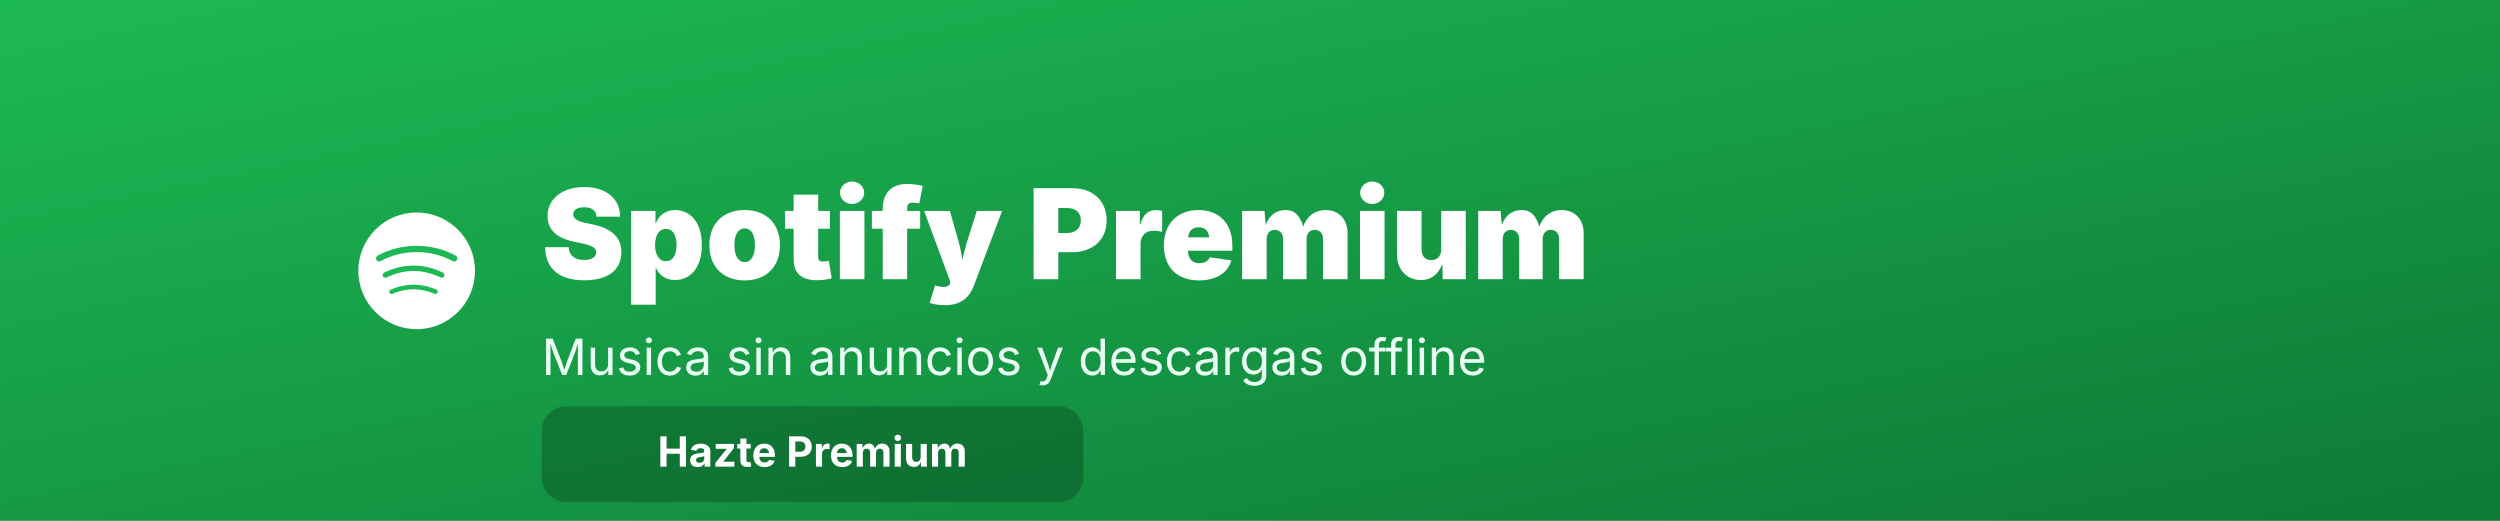
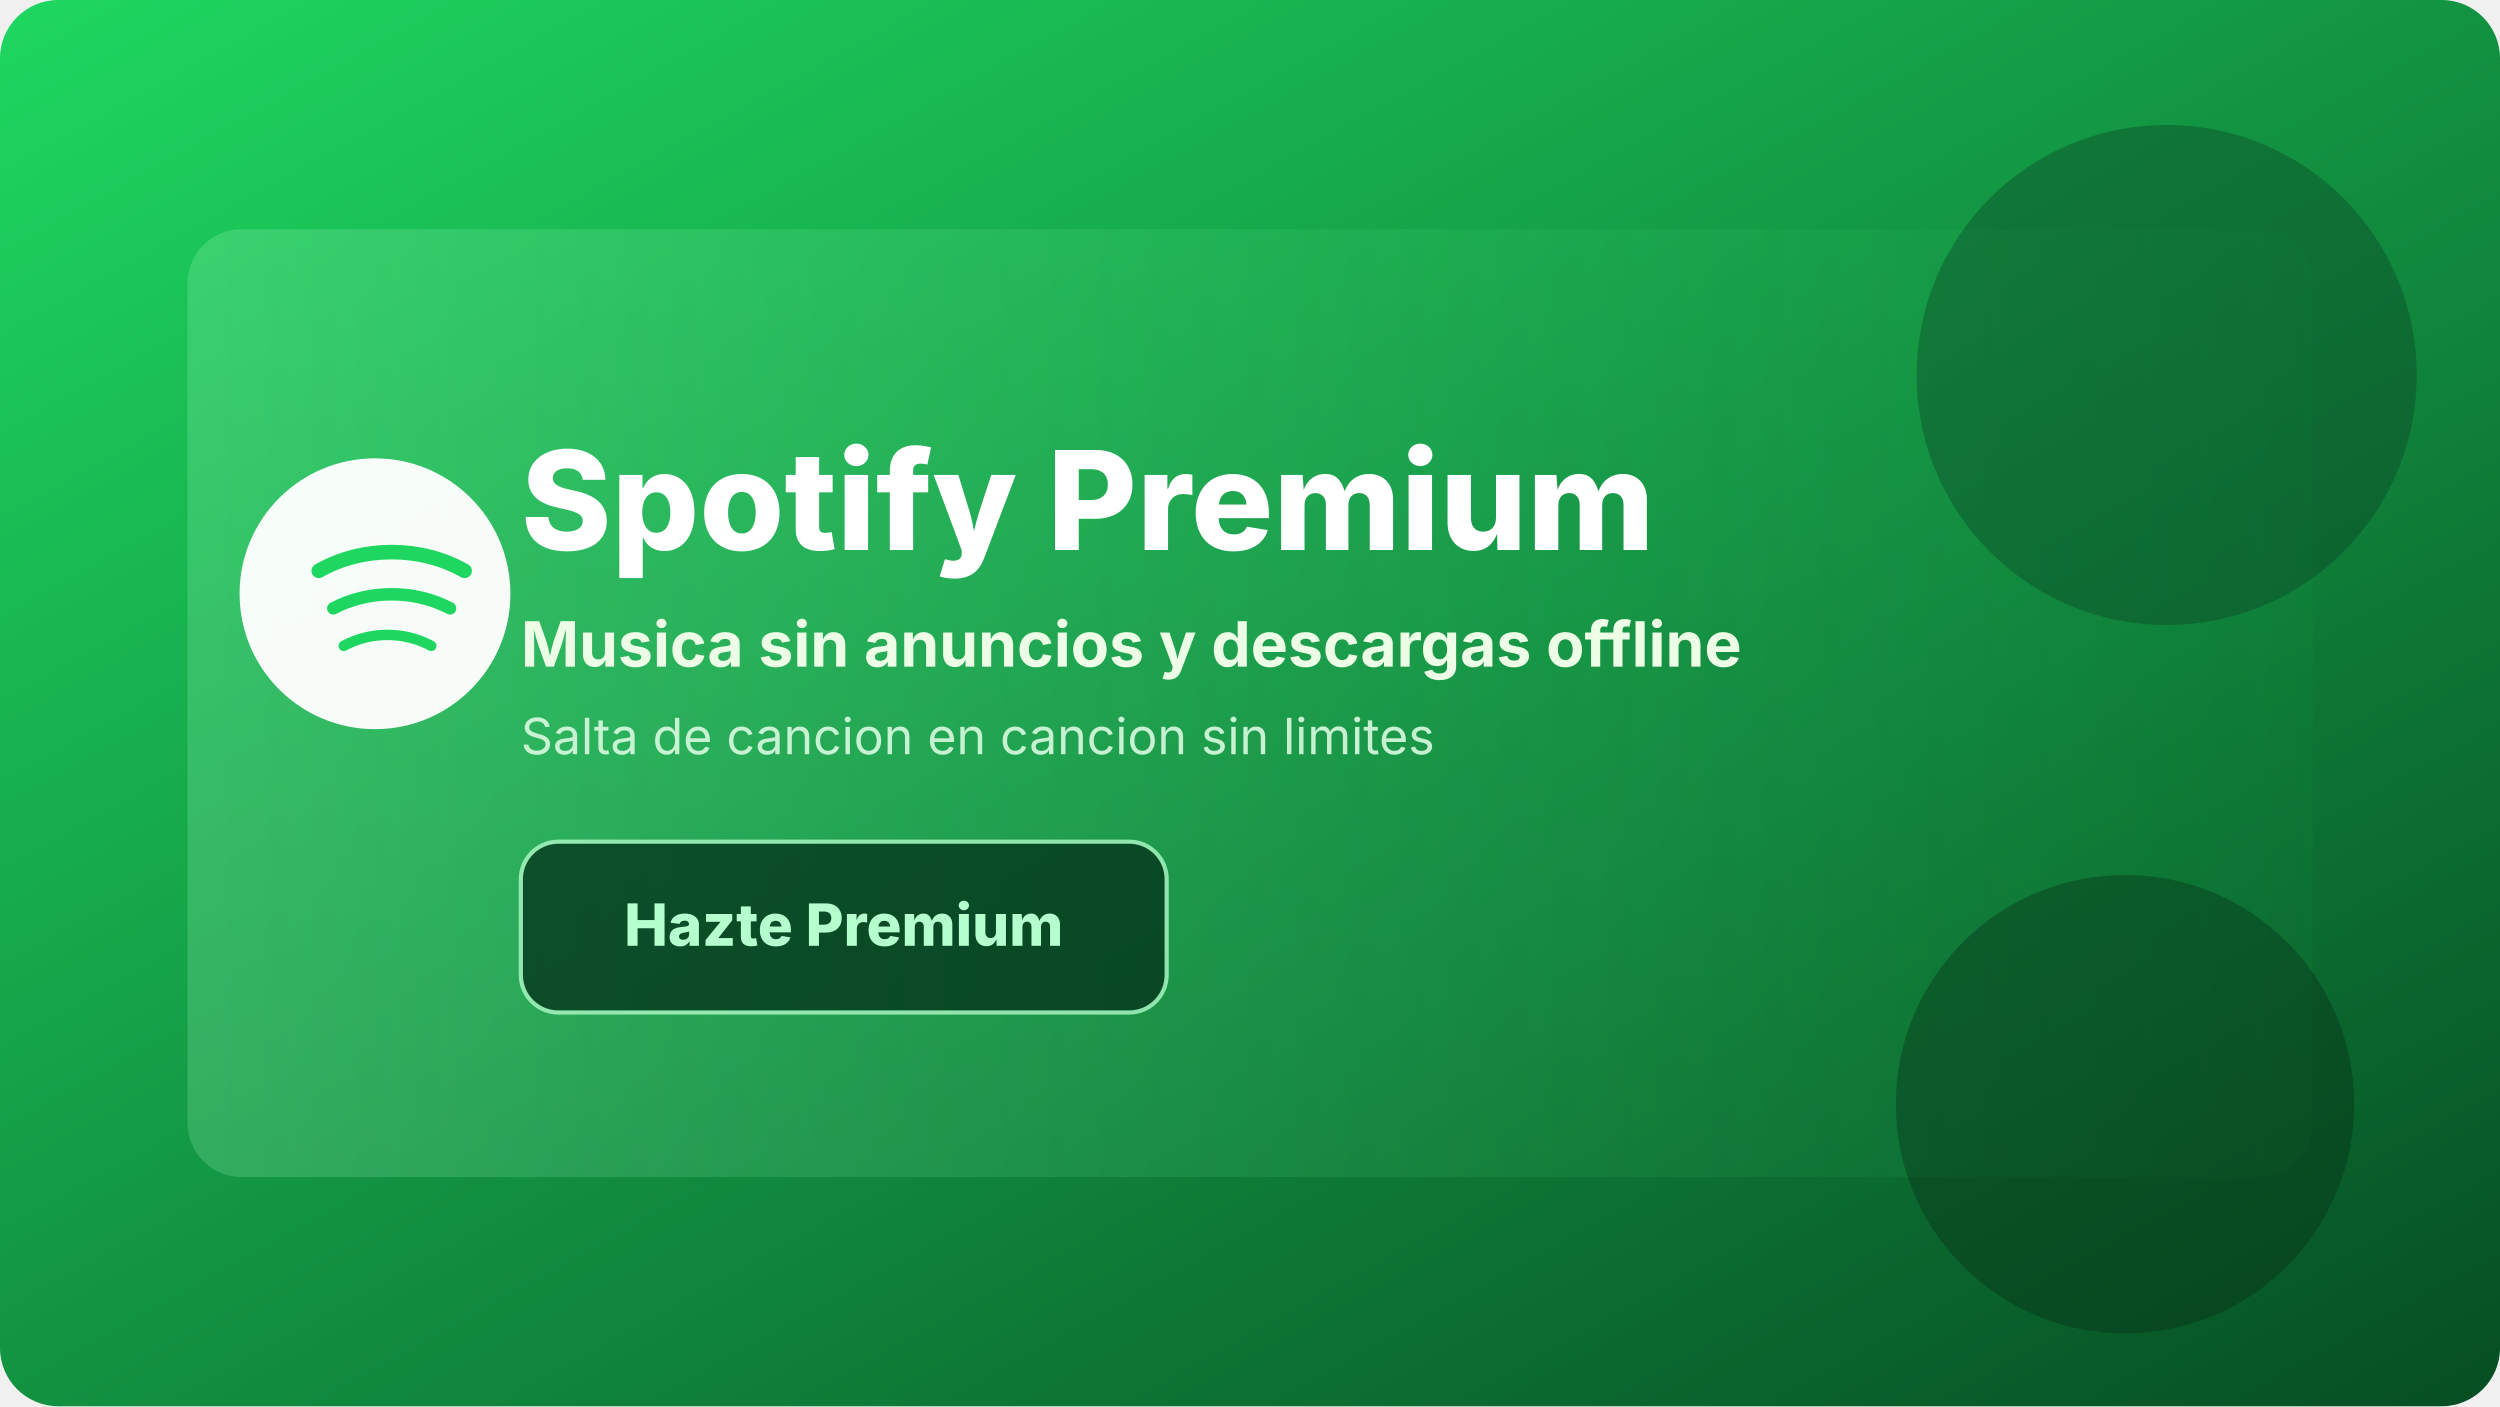
- <svg xmlns="http://www.w3.org/2000/svg" width="1200" height="250" viewBox="0 0 1200 250">
+ <svg xmlns="http://www.w3.org/2000/svg" width="1200" height="675" viewBox="0 0 1200 675" fill="none">
  <defs>
    <linearGradient id="spSup" x1="0" y1="0" x2="1" y2="1">
-       <stop offset="0%" stop-color="#1DB954" />
-       <stop offset="100%" stop-color="#0E7A36" />
+       <stop offset="0%" stop-color="#1ed760" />
+       <stop offset="100%" stop-color="#064e23" />
+     </linearGradient>
+     <linearGradient id="spGlow" x1="0" y1="0" x2="1" y2="0">
+       <stop offset="0%" stop-color="#b5ffce" stop-opacity="0.4" />
+       <stop offset="100%" stop-color="#1ed760" stop-opacity="0.08" />
    </linearGradient>
  </defs>
-   <rect width="1200" height="250" fill="url(#spSup)" />
-   <circle cx="200" cy="130" r="28" fill="#ffffff" />
-   <path d="M182 124c11-6 25-6 36 0" fill="none" stroke="#1DB954" stroke-width="3" stroke-linecap="round" />
-   <path d="M185 132c9-4.3 18-4.3 27 0" fill="none" stroke="#1DB954" stroke-width="2.6" stroke-linecap="round" />
-   <path d="M188 140c7-3 14-3 21 0" fill="none" stroke="#1DB954" stroke-width="2.2" stroke-linecap="round" />
-   <text x="260" y="134" font-size="60" font-family="Inter, Arial, sans-serif" fill="#ffffff" font-weight="900">Spotify Premium</text>
-   <text x="260" y="180" font-size="24" font-family="Inter, Arial, sans-serif" fill="#eafff4">Musica sin anuncios y descargas offline</text>
-   <rect x="260" y="195" rx="12" ry="12" width="260" height="46" fill="#063819" opacity="0.35" />
-   <text x="390" y="224" font-size="20" font-family="Inter, Arial, sans-serif" fill="#ffffff" font-weight="700" text-anchor="middle">Hazte Premium</text>
+   <rect width="1200" height="675" rx="28" fill="url(#spSup)" />
+   <rect x="90" y="110" width="1020" height="455" rx="26" fill="url(#spGlow)" opacity="0.5" />
+   <circle cx="1040" cy="180" r="120" fill="#0a3820" opacity="0.35" />
+   <circle cx="1020" cy="530" r="110" fill="#052512" opacity="0.35" />
+   <g transform="translate(115 220)">
+     <circle cx="65" cy="65" r="65" fill="#ffffff" opacity="0.96" />
+     <path d="M38 54c21-12 49-12 70 0" fill="none" stroke="#1ed760" stroke-width="7" stroke-linecap="round" />
+     <path d="M45 72c17-9 39-9 56 0" fill="none" stroke="#1ed760" stroke-width="6" stroke-linecap="round" />
+     <path d="M50 90c13-7 29-7 42 0" fill="none" stroke="#1ed760" stroke-width="5" stroke-linecap="round" />
+   </g>
+   <text x="250" y="264" font-size="66" font-family="Inter, Arial, sans-serif" fill="#ffffff" font-weight="800">Spotify Premium</text>
+   <text x="250" y="320" font-size="30" font-family="Inter, Arial, sans-serif" fill="#ecffe6" font-weight="700">Musica sin anuncios y descargas offline</text>
+   <text x="250" y="362" font-size="24" font-family="Inter, Arial, sans-serif" fill="#d9fbe0" opacity="0.9">Salta de cancion en cancion sin limites</text>
+   <rect x="250" y="404" rx="18" ry="18" width="310" height="82" fill="#022f18" opacity="0.75" stroke="#b5ffce" stroke-width="2" />
+   <text x="405" y="454" font-size="28" font-family="Inter, Arial, sans-serif" fill="#b5ffce" font-weight="800" text-anchor="middle">Hazte Premium</text>
</svg>
